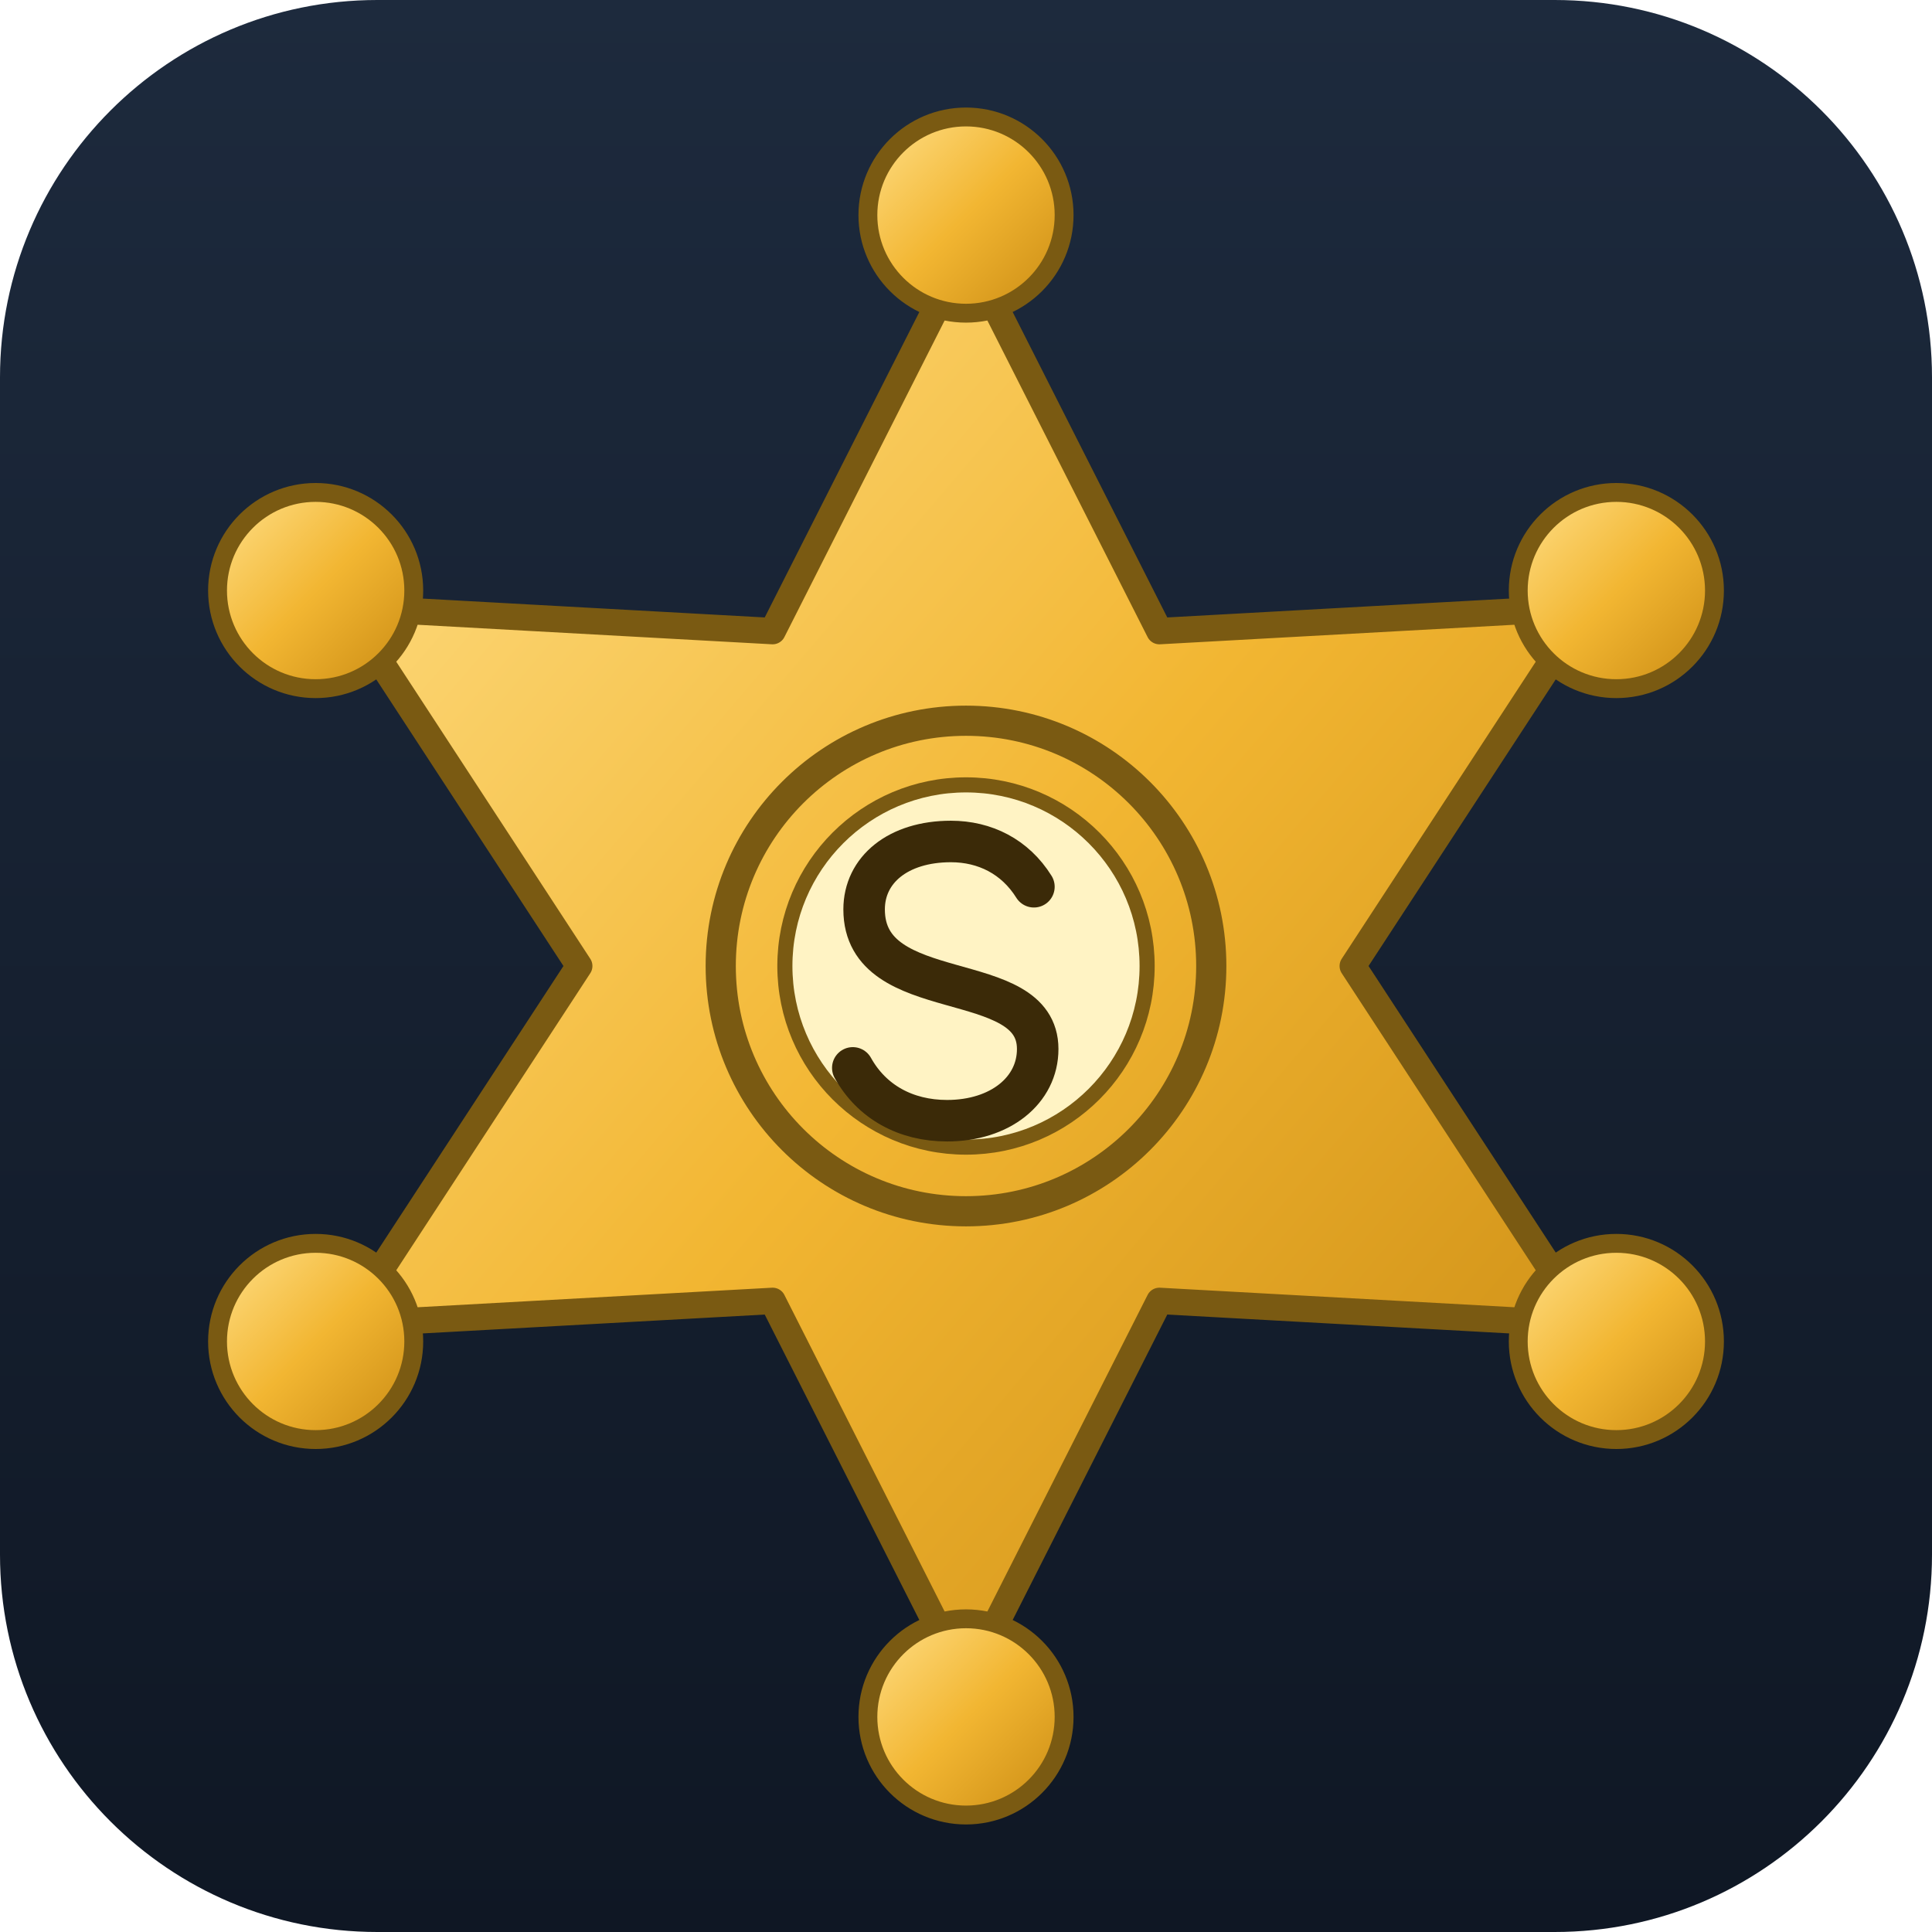
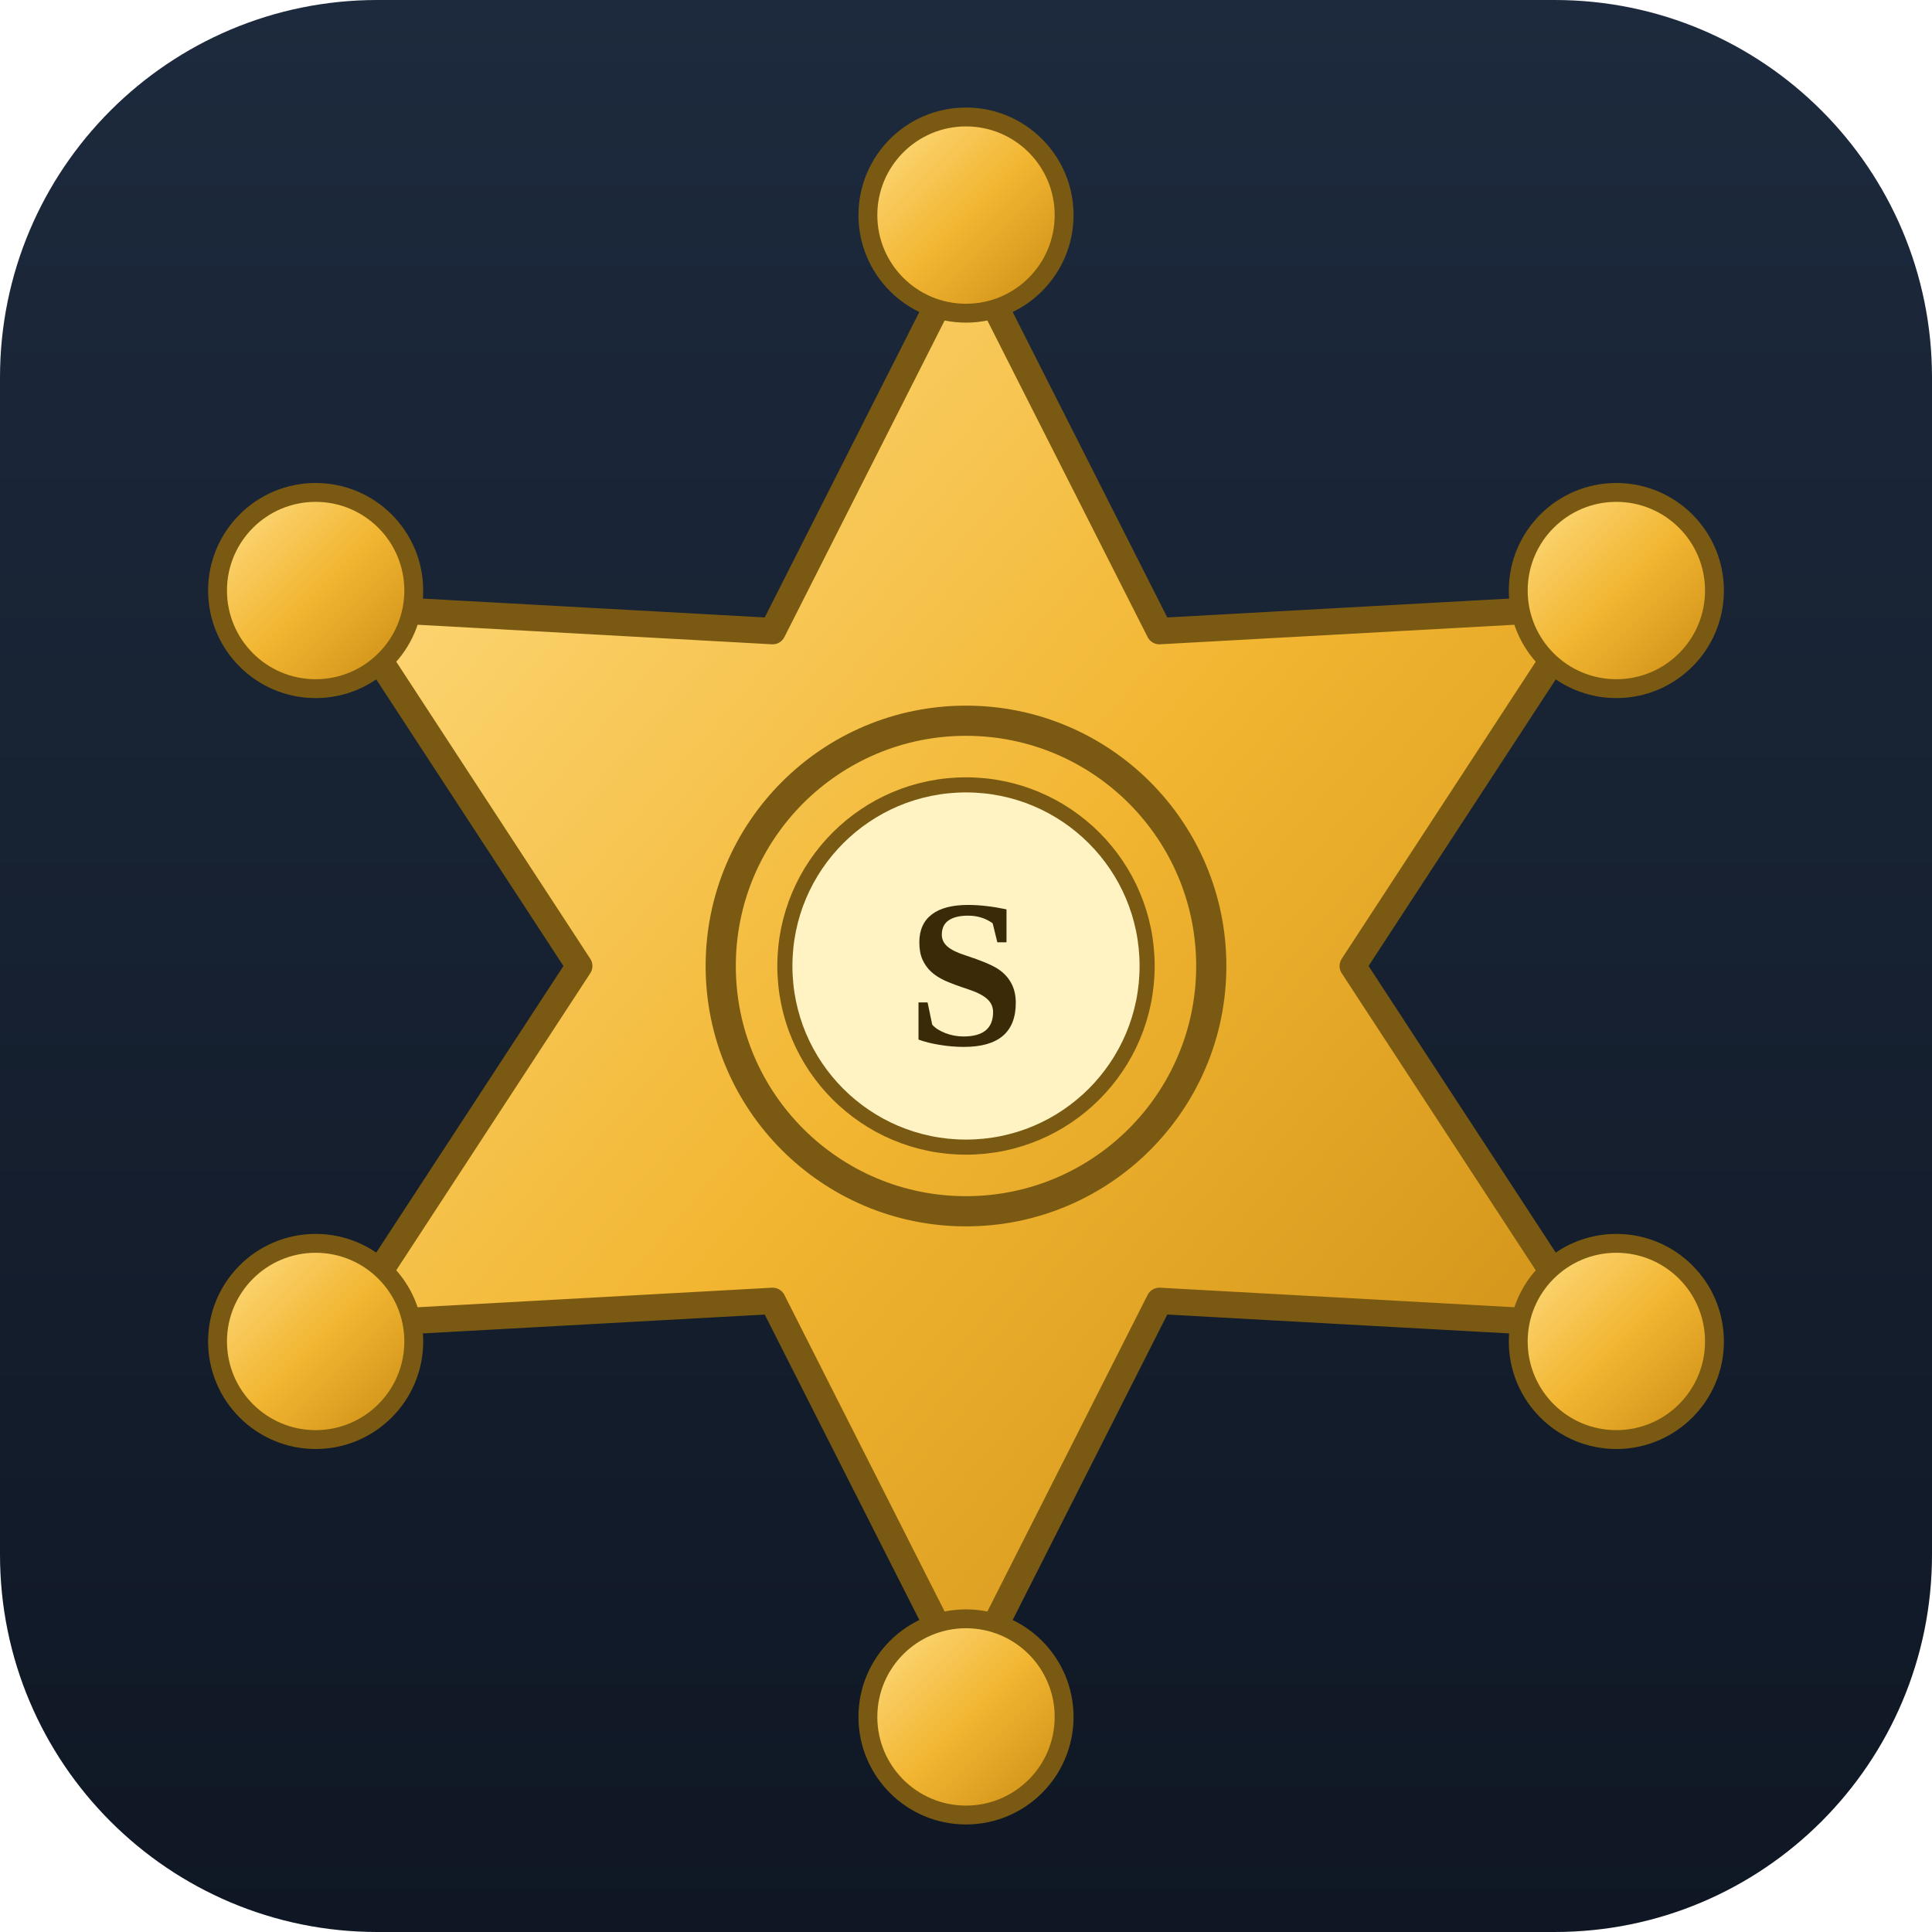
<svg xmlns="http://www.w3.org/2000/svg" width="1024" height="1024" viewBox="0 0 1024 1024">
  <defs>
    <linearGradient id="bg" x1="0" y1="0" x2="0" y2="1">
      <stop offset="0" stop-color="#1d2a3d" />
      <stop offset="1" stop-color="#0f1724" />
    </linearGradient>
    <linearGradient id="gold" x1="0" y1="0" x2="1" y2="1">
      <stop offset="0" stop-color="#ffe08a" />
      <stop offset="0.5" stop-color="#f2b632" />
      <stop offset="1" stop-color="#c98a12" />
    </linearGradient>
  </defs>
  <rect width="1024" height="1024" rx="200" fill="url(#bg)" />
  <polygon points="512.0,132.0 614.5,334.5 841.1,322.0 717.0,512.0 841.1,702.0 614.5,689.5 512.0,892.0 409.5,689.5 182.9,702.0 307.0,512.0 182.9,322.0 409.5,334.5" fill="url(#gold)" stroke="#7a5a12" stroke-width="14" stroke-linejoin="round" />
  <circle cx="512.0" cy="114.0" r="52" fill="url(#gold)" stroke="#7a5a12" stroke-width="10" />
  <circle cx="856.7" cy="313.0" r="52" fill="url(#gold)" stroke="#7a5a12" stroke-width="10" />
  <circle cx="856.7" cy="711.0" r="52" fill="url(#gold)" stroke="#7a5a12" stroke-width="10" />
  <circle cx="512.0" cy="910.0" r="52" fill="url(#gold)" stroke="#7a5a12" stroke-width="10" />
  <circle cx="167.3" cy="711.0" r="52" fill="url(#gold)" stroke="#7a5a12" stroke-width="10" />
  <circle cx="167.3" cy="313.0" r="52" fill="url(#gold)" stroke="#7a5a12" stroke-width="10" />
  <circle cx="512" cy="512" r="130" fill="none" stroke="#7a5a12" stroke-width="16" />
  <circle cx="512" cy="512" r="96" fill="#fff3c4" stroke="#7a5a12" stroke-width="8" />
-   <path d="M548 470c-10-16-26-24-44-24-28 0-46 15-46 36 0 52 92 30 92 74 0 22-20 38-48 38-22 0-40-10-50-28" fill="none" stroke="#3b2a08" stroke-width="22" stroke-linecap="round" />
+   <text x="512" y="516" text-anchor="middle" dominant-baseline="central" font-family="Georgia, 'Times New Roman', serif" font-weight="700" font-size="112" fill="#3b2a08">S</text>
</svg>
